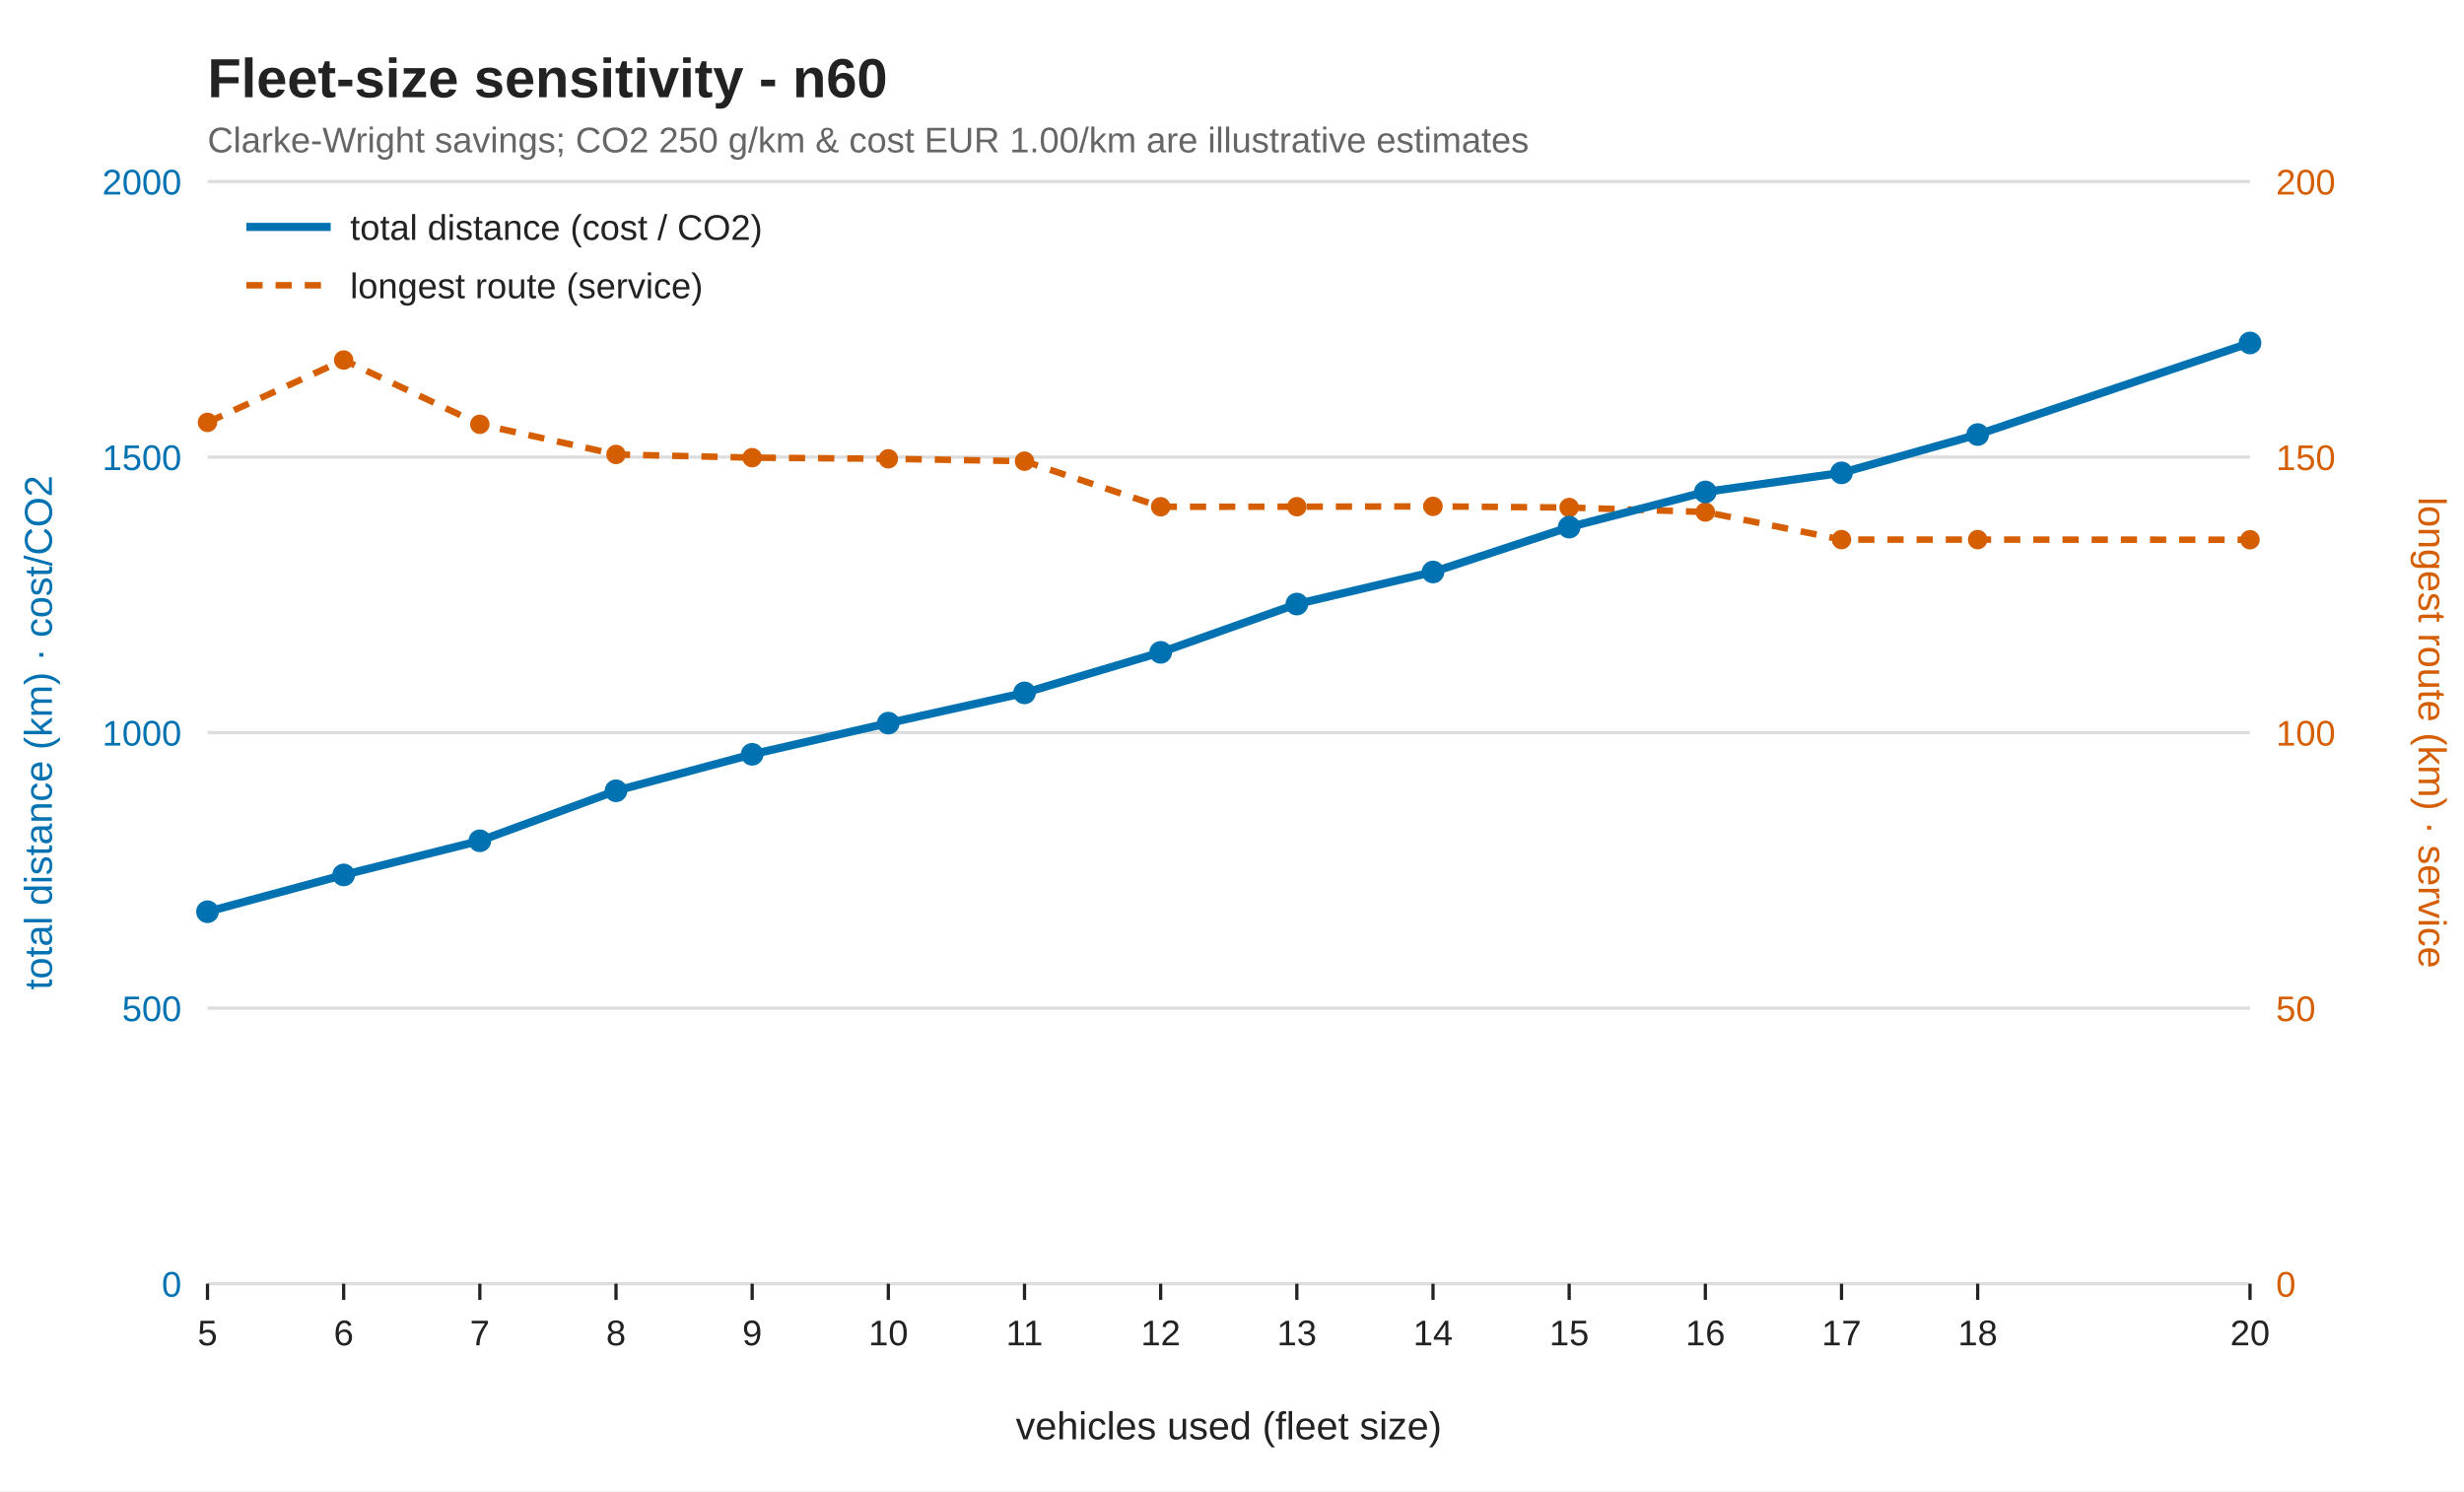
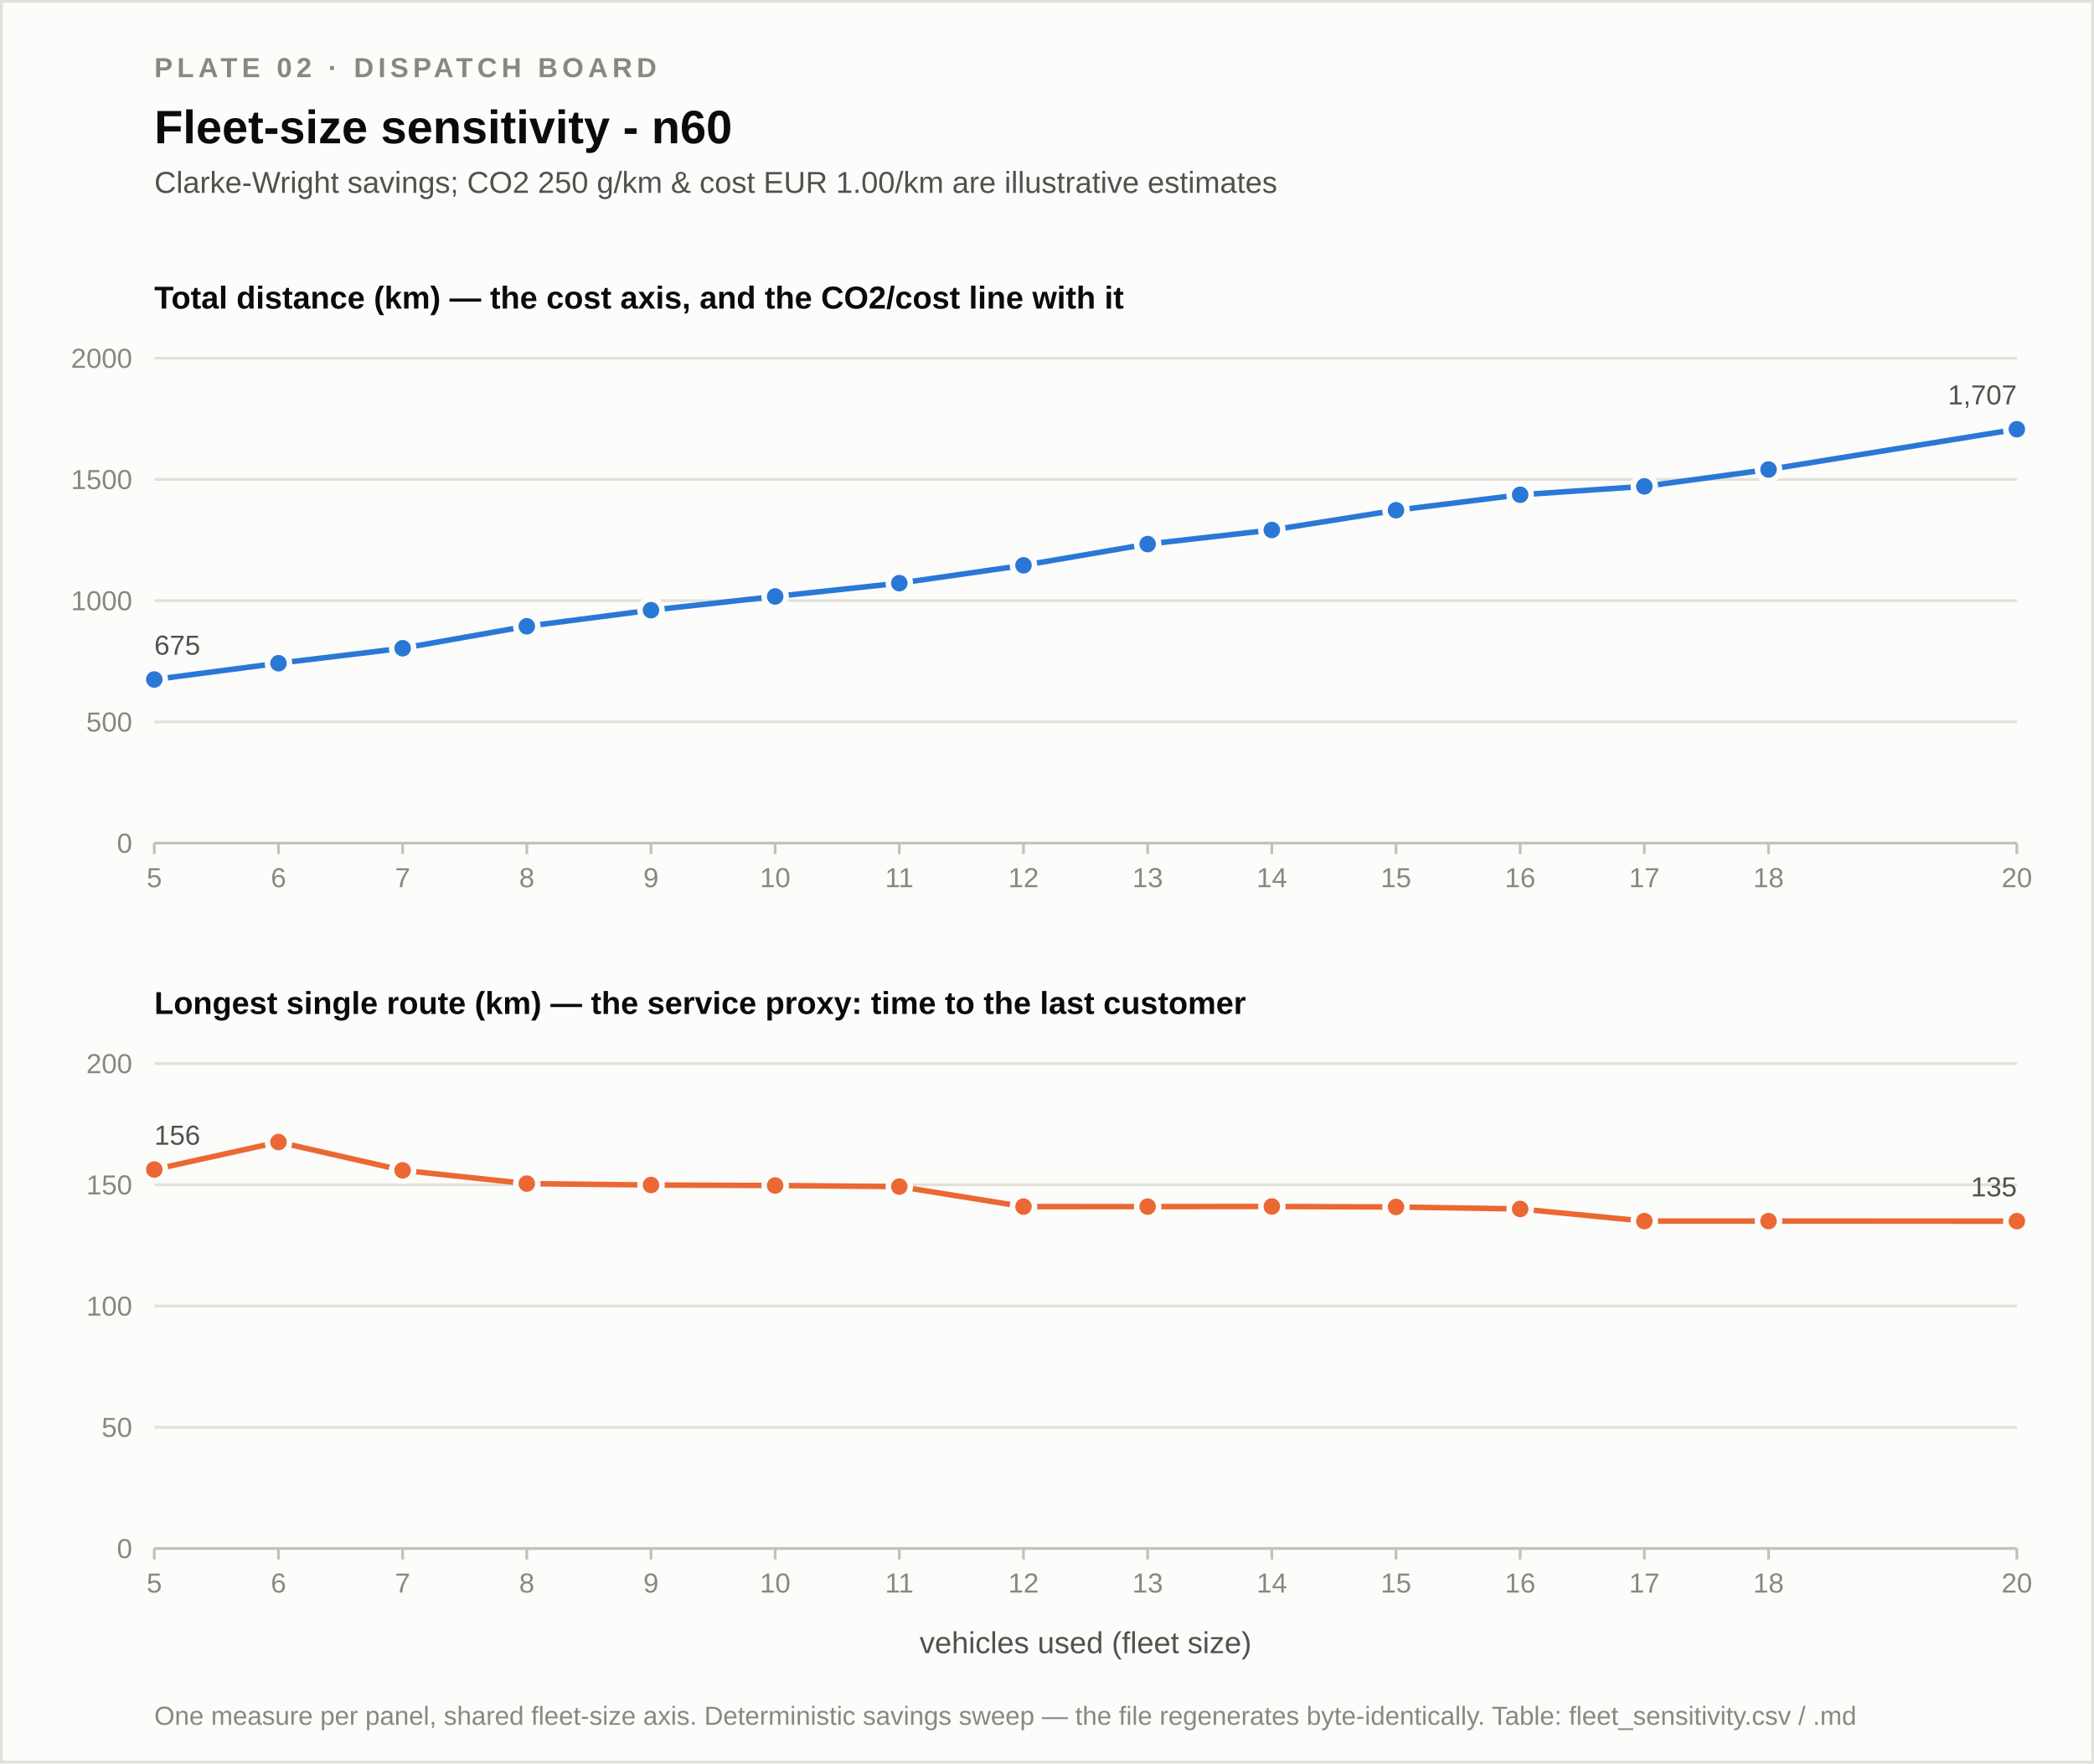
- <svg xmlns="http://www.w3.org/2000/svg" width="760" height="460" viewBox="0 0 760 460" font-family="system-ui,Segoe UI,Arial,sans-serif">
-   <rect width="760" height="460" fill="#FFFFFF" />
-   <text x="64" y="30" font-size="17" font-weight="600" fill="#222222">Fleet-size sensitivity - n60</text>
-   <text x="64" y="47" font-size="11" fill="#666666">Clarke-Wright savings; CO2 250 g/km &amp; cost EUR 1.00/km are illustrative estimates</text>
-   <line x1="64" y1="396.0" x2="694" y2="396.0" stroke="#DDDDDD" stroke-width="1" />
-   <text x="56" y="400.0" font-size="11" text-anchor="end" fill="#0072B2">0</text>
-   <text x="702" y="400.0" font-size="11" text-anchor="start" fill="#D55E00">0</text>
-   <line x1="64" y1="311.0" x2="694" y2="311.0" stroke="#DDDDDD" stroke-width="1" />
-   <text x="56" y="315.0" font-size="11" text-anchor="end" fill="#0072B2">500</text>
-   <text x="702" y="315.0" font-size="11" text-anchor="start" fill="#D55E00">50</text>
-   <line x1="64" y1="226.0" x2="694" y2="226.0" stroke="#DDDDDD" stroke-width="1" />
-   <text x="56" y="230.0" font-size="11" text-anchor="end" fill="#0072B2">1000</text>
-   <text x="702" y="230.0" font-size="11" text-anchor="start" fill="#D55E00">100</text>
-   <line x1="64" y1="141.0" x2="694" y2="141.0" stroke="#DDDDDD" stroke-width="1" />
-   <text x="56" y="145.0" font-size="11" text-anchor="end" fill="#0072B2">1500</text>
-   <text x="702" y="145.0" font-size="11" text-anchor="start" fill="#D55E00">150</text>
-   <line x1="64" y1="56.0" x2="694" y2="56.0" stroke="#DDDDDD" stroke-width="1" />
-   <text x="56" y="60.0" font-size="11" text-anchor="end" fill="#0072B2">2000</text>
-   <text x="702" y="60.0" font-size="11" text-anchor="start" fill="#D55E00">200</text>
-   <line x1="64.0" y1="396" x2="64.0" y2="401" stroke="#222222" stroke-width="1" />
-   <text x="64.0" y="415" font-size="11" text-anchor="middle" fill="#222222">5</text>
-   <line x1="106.0" y1="396" x2="106.0" y2="401" stroke="#222222" stroke-width="1" />
-   <text x="106.0" y="415" font-size="11" text-anchor="middle" fill="#222222">6</text>
-   <line x1="148.0" y1="396" x2="148.0" y2="401" stroke="#222222" stroke-width="1" />
-   <text x="148.0" y="415" font-size="11" text-anchor="middle" fill="#222222">7</text>
-   <line x1="190.0" y1="396" x2="190.0" y2="401" stroke="#222222" stroke-width="1" />
-   <text x="190.0" y="415" font-size="11" text-anchor="middle" fill="#222222">8</text>
-   <line x1="232.0" y1="396" x2="232.0" y2="401" stroke="#222222" stroke-width="1" />
-   <text x="232.0" y="415" font-size="11" text-anchor="middle" fill="#222222">9</text>
-   <line x1="274.0" y1="396" x2="274.0" y2="401" stroke="#222222" stroke-width="1" />
-   <text x="274.0" y="415" font-size="11" text-anchor="middle" fill="#222222">10</text>
-   <line x1="316.0" y1="396" x2="316.0" y2="401" stroke="#222222" stroke-width="1" />
-   <text x="316.0" y="415" font-size="11" text-anchor="middle" fill="#222222">11</text>
-   <line x1="358.0" y1="396" x2="358.0" y2="401" stroke="#222222" stroke-width="1" />
-   <text x="358.0" y="415" font-size="11" text-anchor="middle" fill="#222222">12</text>
-   <line x1="400.0" y1="396" x2="400.0" y2="401" stroke="#222222" stroke-width="1" />
-   <text x="400.0" y="415" font-size="11" text-anchor="middle" fill="#222222">13</text>
-   <line x1="442.0" y1="396" x2="442.0" y2="401" stroke="#222222" stroke-width="1" />
-   <text x="442.0" y="415" font-size="11" text-anchor="middle" fill="#222222">14</text>
-   <line x1="484.0" y1="396" x2="484.0" y2="401" stroke="#222222" stroke-width="1" />
-   <text x="484.0" y="415" font-size="11" text-anchor="middle" fill="#222222">15</text>
-   <line x1="526.0" y1="396" x2="526.0" y2="401" stroke="#222222" stroke-width="1" />
-   <text x="526.0" y="415" font-size="11" text-anchor="middle" fill="#222222">16</text>
-   <line x1="568.0" y1="396" x2="568.0" y2="401" stroke="#222222" stroke-width="1" />
-   <text x="568.0" y="415" font-size="11" text-anchor="middle" fill="#222222">17</text>
-   <line x1="610.0" y1="396" x2="610.0" y2="401" stroke="#222222" stroke-width="1" />
-   <text x="610.0" y="415" font-size="11" text-anchor="middle" fill="#222222">18</text>
-   <line x1="694.0" y1="396" x2="694.0" y2="401" stroke="#222222" stroke-width="1" />
-   <text x="694.0" y="415" font-size="11" text-anchor="middle" fill="#222222">20</text>
-   <text x="379.0" y="444" font-size="12" text-anchor="middle" fill="#222222">vehicles used (fleet size)</text>
-   <text x="16" y="226.0" font-size="12" text-anchor="middle" fill="#0072B2" transform="rotate(-90 16 226.0)">total distance (km) · cost/CO2</text>
-   <text x="746" y="226.0" font-size="12" text-anchor="middle" fill="#D55E00" transform="rotate(90 746 226.0)">longest route (km) · service</text>
-   <polyline points="64.0,130.3 106.0,111.06 148.0,130.89 190.0,140.19 232.0,141.18 274.0,141.53 316.0,142.27 358.0,156.33 400.0,156.31 442.0,156.21 484.0,156.56 526.0,157.95 568.0,166.46 610.0,166.46 694.0,166.5" fill="none" stroke="#D55E00" stroke-width="2" stroke-dasharray="5 4" />
-   <circle cx="64.0" cy="130.3" r="3" fill="#D55E00" />
-   <circle cx="106.0" cy="111.06" r="3" fill="#D55E00" />
-   <circle cx="148.0" cy="130.89" r="3" fill="#D55E00" />
-   <circle cx="190.0" cy="140.19" r="3" fill="#D55E00" />
-   <circle cx="232.0" cy="141.18" r="3" fill="#D55E00" />
-   <circle cx="274.0" cy="141.53" r="3" fill="#D55E00" />
-   <circle cx="316.0" cy="142.27" r="3" fill="#D55E00" />
-   <circle cx="358.0" cy="156.33" r="3" fill="#D55E00" />
-   <circle cx="400.0" cy="156.31" r="3" fill="#D55E00" />
-   <circle cx="442.0" cy="156.21" r="3" fill="#D55E00" />
-   <circle cx="484.0" cy="156.56" r="3" fill="#D55E00" />
-   <circle cx="526.0" cy="157.95" r="3" fill="#D55E00" />
-   <circle cx="568.0" cy="166.46" r="3" fill="#D55E00" />
-   <circle cx="610.0" cy="166.46" r="3" fill="#D55E00" />
-   <circle cx="694.0" cy="166.5" r="3" fill="#D55E00" />
-   <polyline points="64.0,281.26 106.0,269.9 148.0,259.37 190.0,243.94 232.0,232.69 274.0,223.07 316.0,213.74 358.0,201.24 400.0,186.34 442.0,176.45 484.0,162.61 526.0,151.75 568.0,145.87 610.0,134.05 694.0,105.8" fill="none" stroke="#0072B2" stroke-width="2.5" />
-   <circle cx="64.0" cy="281.26" r="3.5" fill="#0072B2" />
-   <circle cx="106.0" cy="269.9" r="3.5" fill="#0072B2" />
-   <circle cx="148.0" cy="259.37" r="3.5" fill="#0072B2" />
-   <circle cx="190.0" cy="243.94" r="3.5" fill="#0072B2" />
-   <circle cx="232.0" cy="232.69" r="3.5" fill="#0072B2" />
-   <circle cx="274.0" cy="223.07" r="3.5" fill="#0072B2" />
-   <circle cx="316.0" cy="213.74" r="3.5" fill="#0072B2" />
-   <circle cx="358.0" cy="201.24" r="3.5" fill="#0072B2" />
-   <circle cx="400.0" cy="186.34" r="3.5" fill="#0072B2" />
-   <circle cx="442.0" cy="176.45" r="3.5" fill="#0072B2" />
-   <circle cx="484.0" cy="162.61" r="3.5" fill="#0072B2" />
-   <circle cx="526.0" cy="151.75" r="3.5" fill="#0072B2" />
-   <circle cx="568.0" cy="145.87" r="3.5" fill="#0072B2" />
-   <circle cx="610.0" cy="134.05" r="3.5" fill="#0072B2" />
-   <circle cx="694.0" cy="105.8" r="3.5" fill="#0072B2" />
-   <line x1="76" y1="70" x2="102" y2="70" stroke="#0072B2" stroke-width="2.5" />
-   <text x="108" y="74" font-size="11" fill="#222222">total distance (cost / CO2)</text>
-   <line x1="76" y1="88" x2="102" y2="88" stroke="#D55E00" stroke-width="2" stroke-dasharray="5 4" />
-   <text x="108" y="92" font-size="11" fill="#222222">longest route (service)</text>
+ <svg xmlns="http://www.w3.org/2000/svg" width="760" height="640" viewBox="0 0 760 640" font-family="system-ui,Segoe UI,Arial,sans-serif">
+   <rect width="760" height="640" fill="#fcfcfb" />
+   <rect x="0.5" y="0.5" width="759" height="639" fill="none" stroke="#e1e0d9" stroke-width="1" />
+   <text x="56" y="28" font-size="10" font-weight="600" letter-spacing="1.6" fill="#898781">PLATE 02 · DISPATCH BOARD</text>
+   <text x="56" y="52" font-size="17" font-weight="600" fill="#0b0b0b">Fleet-size sensitivity - n60</text>
+   <text x="56" y="70" font-size="11" fill="#52514e">Clarke-Wright savings; CO2 250 g/km &amp; cost EUR 1.00/km are illustrative estimates</text>
+   <text x="56" y="112" font-size="11.5" font-weight="600" fill="#0b0b0b">Total distance (km) — the cost axis, and the CO2/cost line with it</text>
+   <line x1="56" y1="306.0" x2="732" y2="306.0" stroke="#c3c2b7" stroke-width="1" />
+   <text x="48" y="309.5" font-size="10" text-anchor="end" fill="#898781">0</text>
+   <line x1="56" y1="262.0" x2="732" y2="262.0" stroke="#e1e0d9" stroke-width="1" />
+   <text x="48" y="265.5" font-size="10" text-anchor="end" fill="#898781">500</text>
+   <line x1="56" y1="218.0" x2="732" y2="218.0" stroke="#e1e0d9" stroke-width="1" />
+   <text x="48" y="221.5" font-size="10" text-anchor="end" fill="#898781">1000</text>
+   <line x1="56" y1="174.0" x2="732" y2="174.0" stroke="#e1e0d9" stroke-width="1" />
+   <text x="48" y="177.5" font-size="10" text-anchor="end" fill="#898781">1500</text>
+   <line x1="56" y1="130.0" x2="732" y2="130.0" stroke="#e1e0d9" stroke-width="1" />
+   <text x="48" y="133.5" font-size="10" text-anchor="end" fill="#898781">2000</text>
+   <line x1="56.0" y1="306" x2="56.0" y2="310" stroke="#c3c2b7" stroke-width="1" />
+   <text x="56.0" y="322" font-size="10" text-anchor="middle" fill="#898781">5</text>
+   <line x1="101.07" y1="306" x2="101.07" y2="310" stroke="#c3c2b7" stroke-width="1" />
+   <text x="101.07" y="322" font-size="10" text-anchor="middle" fill="#898781">6</text>
+   <line x1="146.13" y1="306" x2="146.13" y2="310" stroke="#c3c2b7" stroke-width="1" />
+   <text x="146.13" y="322" font-size="10" text-anchor="middle" fill="#898781">7</text>
+   <line x1="191.2" y1="306" x2="191.2" y2="310" stroke="#c3c2b7" stroke-width="1" />
+   <text x="191.2" y="322" font-size="10" text-anchor="middle" fill="#898781">8</text>
+   <line x1="236.27" y1="306" x2="236.27" y2="310" stroke="#c3c2b7" stroke-width="1" />
+   <text x="236.27" y="322" font-size="10" text-anchor="middle" fill="#898781">9</text>
+   <line x1="281.33" y1="306" x2="281.33" y2="310" stroke="#c3c2b7" stroke-width="1" />
+   <text x="281.33" y="322" font-size="10" text-anchor="middle" fill="#898781">10</text>
+   <line x1="326.4" y1="306" x2="326.4" y2="310" stroke="#c3c2b7" stroke-width="1" />
+   <text x="326.4" y="322" font-size="10" text-anchor="middle" fill="#898781">11</text>
+   <line x1="371.47" y1="306" x2="371.47" y2="310" stroke="#c3c2b7" stroke-width="1" />
+   <text x="371.47" y="322" font-size="10" text-anchor="middle" fill="#898781">12</text>
+   <line x1="416.53" y1="306" x2="416.53" y2="310" stroke="#c3c2b7" stroke-width="1" />
+   <text x="416.53" y="322" font-size="10" text-anchor="middle" fill="#898781">13</text>
+   <line x1="461.6" y1="306" x2="461.6" y2="310" stroke="#c3c2b7" stroke-width="1" />
+   <text x="461.6" y="322" font-size="10" text-anchor="middle" fill="#898781">14</text>
+   <line x1="506.67" y1="306" x2="506.67" y2="310" stroke="#c3c2b7" stroke-width="1" />
+   <text x="506.67" y="322" font-size="10" text-anchor="middle" fill="#898781">15</text>
+   <line x1="551.73" y1="306" x2="551.73" y2="310" stroke="#c3c2b7" stroke-width="1" />
+   <text x="551.73" y="322" font-size="10" text-anchor="middle" fill="#898781">16</text>
+   <line x1="596.8" y1="306" x2="596.8" y2="310" stroke="#c3c2b7" stroke-width="1" />
+   <text x="596.8" y="322" font-size="10" text-anchor="middle" fill="#898781">17</text>
+   <line x1="641.87" y1="306" x2="641.87" y2="310" stroke="#c3c2b7" stroke-width="1" />
+   <text x="641.87" y="322" font-size="10" text-anchor="middle" fill="#898781">18</text>
+   <line x1="732.0" y1="306" x2="732.0" y2="310" stroke="#c3c2b7" stroke-width="1" />
+   <text x="732.0" y="322" font-size="10" text-anchor="middle" fill="#898781">20</text>
+   <polyline points="56.0,246.61 101.07,240.72 146.13,235.27 191.2,227.29 236.27,221.46 281.33,216.48 326.4,211.65 371.47,205.18 416.53,197.47 461.6,192.35 506.67,185.19 551.73,179.57 596.8,176.52 641.87,170.4 732.0,155.78" fill="none" stroke="#2a78d6" stroke-width="2" />
+   <circle cx="56.0" cy="246.61" r="4" fill="#2a78d6" stroke="#fcfcfb" stroke-width="2" />
+   <circle cx="101.07" cy="240.72" r="4" fill="#2a78d6" stroke="#fcfcfb" stroke-width="2" />
+   <circle cx="146.13" cy="235.27" r="4" fill="#2a78d6" stroke="#fcfcfb" stroke-width="2" />
+   <circle cx="191.2" cy="227.29" r="4" fill="#2a78d6" stroke="#fcfcfb" stroke-width="2" />
+   <circle cx="236.27" cy="221.46" r="4" fill="#2a78d6" stroke="#fcfcfb" stroke-width="2" />
+   <circle cx="281.33" cy="216.48" r="4" fill="#2a78d6" stroke="#fcfcfb" stroke-width="2" />
+   <circle cx="326.4" cy="211.65" r="4" fill="#2a78d6" stroke="#fcfcfb" stroke-width="2" />
+   <circle cx="371.47" cy="205.18" r="4" fill="#2a78d6" stroke="#fcfcfb" stroke-width="2" />
+   <circle cx="416.53" cy="197.47" r="4" fill="#2a78d6" stroke="#fcfcfb" stroke-width="2" />
+   <circle cx="461.6" cy="192.35" r="4" fill="#2a78d6" stroke="#fcfcfb" stroke-width="2" />
+   <circle cx="506.67" cy="185.19" r="4" fill="#2a78d6" stroke="#fcfcfb" stroke-width="2" />
+   <circle cx="551.73" cy="179.57" r="4" fill="#2a78d6" stroke="#fcfcfb" stroke-width="2" />
+   <circle cx="596.8" cy="176.52" r="4" fill="#2a78d6" stroke="#fcfcfb" stroke-width="2" />
+   <circle cx="641.87" cy="170.4" r="4" fill="#2a78d6" stroke="#fcfcfb" stroke-width="2" />
+   <circle cx="732.0" cy="155.78" r="4" fill="#2a78d6" stroke="#fcfcfb" stroke-width="2" />
+   <text x="56.0" y="237.61" font-size="10" text-anchor="start" fill="#52514e">675</text>
+   <text x="732.0" y="146.78" font-size="10" text-anchor="end" fill="#52514e">1,707</text>
+   <text x="56" y="368" font-size="11.5" font-weight="600" fill="#0b0b0b">Longest single route (km) — the service proxy: time to the last customer</text>
+   <line x1="56" y1="562.0" x2="732" y2="562.0" stroke="#c3c2b7" stroke-width="1" />
+   <text x="48" y="565.5" font-size="10" text-anchor="end" fill="#898781">0</text>
+   <line x1="56" y1="518.0" x2="732" y2="518.0" stroke="#e1e0d9" stroke-width="1" />
+   <text x="48" y="521.5" font-size="10" text-anchor="end" fill="#898781">50</text>
+   <line x1="56" y1="474.0" x2="732" y2="474.0" stroke="#e1e0d9" stroke-width="1" />
+   <text x="48" y="477.5" font-size="10" text-anchor="end" fill="#898781">100</text>
+   <line x1="56" y1="430.0" x2="732" y2="430.0" stroke="#e1e0d9" stroke-width="1" />
+   <text x="48" y="433.5" font-size="10" text-anchor="end" fill="#898781">150</text>
+   <line x1="56" y1="386.0" x2="732" y2="386.0" stroke="#e1e0d9" stroke-width="1" />
+   <text x="48" y="389.5" font-size="10" text-anchor="end" fill="#898781">200</text>
+   <line x1="56.0" y1="562" x2="56.0" y2="566" stroke="#c3c2b7" stroke-width="1" />
+   <text x="56.0" y="578" font-size="10" text-anchor="middle" fill="#898781">5</text>
+   <line x1="101.07" y1="562" x2="101.07" y2="566" stroke="#c3c2b7" stroke-width="1" />
+   <text x="101.07" y="578" font-size="10" text-anchor="middle" fill="#898781">6</text>
+   <line x1="146.13" y1="562" x2="146.13" y2="566" stroke="#c3c2b7" stroke-width="1" />
+   <text x="146.13" y="578" font-size="10" text-anchor="middle" fill="#898781">7</text>
+   <line x1="191.2" y1="562" x2="191.2" y2="566" stroke="#c3c2b7" stroke-width="1" />
+   <text x="191.2" y="578" font-size="10" text-anchor="middle" fill="#898781">8</text>
+   <line x1="236.27" y1="562" x2="236.27" y2="566" stroke="#c3c2b7" stroke-width="1" />
+   <text x="236.27" y="578" font-size="10" text-anchor="middle" fill="#898781">9</text>
+   <line x1="281.33" y1="562" x2="281.33" y2="566" stroke="#c3c2b7" stroke-width="1" />
+   <text x="281.33" y="578" font-size="10" text-anchor="middle" fill="#898781">10</text>
+   <line x1="326.4" y1="562" x2="326.4" y2="566" stroke="#c3c2b7" stroke-width="1" />
+   <text x="326.4" y="578" font-size="10" text-anchor="middle" fill="#898781">11</text>
+   <line x1="371.47" y1="562" x2="371.47" y2="566" stroke="#c3c2b7" stroke-width="1" />
+   <text x="371.47" y="578" font-size="10" text-anchor="middle" fill="#898781">12</text>
+   <line x1="416.53" y1="562" x2="416.53" y2="566" stroke="#c3c2b7" stroke-width="1" />
+   <text x="416.53" y="578" font-size="10" text-anchor="middle" fill="#898781">13</text>
+   <line x1="461.6" y1="562" x2="461.6" y2="566" stroke="#c3c2b7" stroke-width="1" />
+   <text x="461.6" y="578" font-size="10" text-anchor="middle" fill="#898781">14</text>
+   <line x1="506.67" y1="562" x2="506.67" y2="566" stroke="#c3c2b7" stroke-width="1" />
+   <text x="506.67" y="578" font-size="10" text-anchor="middle" fill="#898781">15</text>
+   <line x1="551.73" y1="562" x2="551.73" y2="566" stroke="#c3c2b7" stroke-width="1" />
+   <text x="551.73" y="578" font-size="10" text-anchor="middle" fill="#898781">16</text>
+   <line x1="596.8" y1="562" x2="596.8" y2="566" stroke="#c3c2b7" stroke-width="1" />
+   <text x="596.8" y="578" font-size="10" text-anchor="middle" fill="#898781">17</text>
+   <line x1="641.87" y1="562" x2="641.87" y2="566" stroke="#c3c2b7" stroke-width="1" />
+   <text x="641.87" y="578" font-size="10" text-anchor="middle" fill="#898781">18</text>
+   <line x1="732.0" y1="562" x2="732.0" y2="566" stroke="#c3c2b7" stroke-width="1" />
+   <text x="732.0" y="578" font-size="10" text-anchor="middle" fill="#898781">20</text>
+   <polyline points="56.0,424.46 101.07,414.5 146.13,424.76 191.2,429.58 236.27,430.09 281.33,430.27 326.4,430.66 371.47,437.93 416.53,437.92 461.6,437.88 506.67,438.06 551.73,438.78 596.8,443.18 641.87,443.18 732.0,443.2" fill="none" stroke="#eb6834" stroke-width="2" />
+   <circle cx="56.0" cy="424.46" r="4" fill="#eb6834" stroke="#fcfcfb" stroke-width="2" />
+   <circle cx="101.07" cy="414.5" r="4" fill="#eb6834" stroke="#fcfcfb" stroke-width="2" />
+   <circle cx="146.13" cy="424.76" r="4" fill="#eb6834" stroke="#fcfcfb" stroke-width="2" />
+   <circle cx="191.2" cy="429.58" r="4" fill="#eb6834" stroke="#fcfcfb" stroke-width="2" />
+   <circle cx="236.27" cy="430.09" r="4" fill="#eb6834" stroke="#fcfcfb" stroke-width="2" />
+   <circle cx="281.33" cy="430.27" r="4" fill="#eb6834" stroke="#fcfcfb" stroke-width="2" />
+   <circle cx="326.4" cy="430.66" r="4" fill="#eb6834" stroke="#fcfcfb" stroke-width="2" />
+   <circle cx="371.47" cy="437.93" r="4" fill="#eb6834" stroke="#fcfcfb" stroke-width="2" />
+   <circle cx="416.53" cy="437.92" r="4" fill="#eb6834" stroke="#fcfcfb" stroke-width="2" />
+   <circle cx="461.6" cy="437.88" r="4" fill="#eb6834" stroke="#fcfcfb" stroke-width="2" />
+   <circle cx="506.67" cy="438.06" r="4" fill="#eb6834" stroke="#fcfcfb" stroke-width="2" />
+   <circle cx="551.73" cy="438.78" r="4" fill="#eb6834" stroke="#fcfcfb" stroke-width="2" />
+   <circle cx="596.8" cy="443.18" r="4" fill="#eb6834" stroke="#fcfcfb" stroke-width="2" />
+   <circle cx="641.87" cy="443.18" r="4" fill="#eb6834" stroke="#fcfcfb" stroke-width="2" />
+   <circle cx="732.0" cy="443.2" r="4" fill="#eb6834" stroke="#fcfcfb" stroke-width="2" />
+   <text x="56.0" y="415.46" font-size="10" text-anchor="start" fill="#52514e">156</text>
+   <text x="732.0" y="434.2" font-size="10" text-anchor="end" fill="#52514e">135</text>
+   <text x="394.0" y="600" font-size="11" text-anchor="middle" fill="#52514e">vehicles used (fleet size)</text>
+   <text x="56" y="626" font-size="9.5" fill="#898781">One measure per panel, shared fleet-size axis. Deterministic savings sweep — the file regenerates byte-identically. Table: fleet_sensitivity.csv / .md</text>
</svg>
